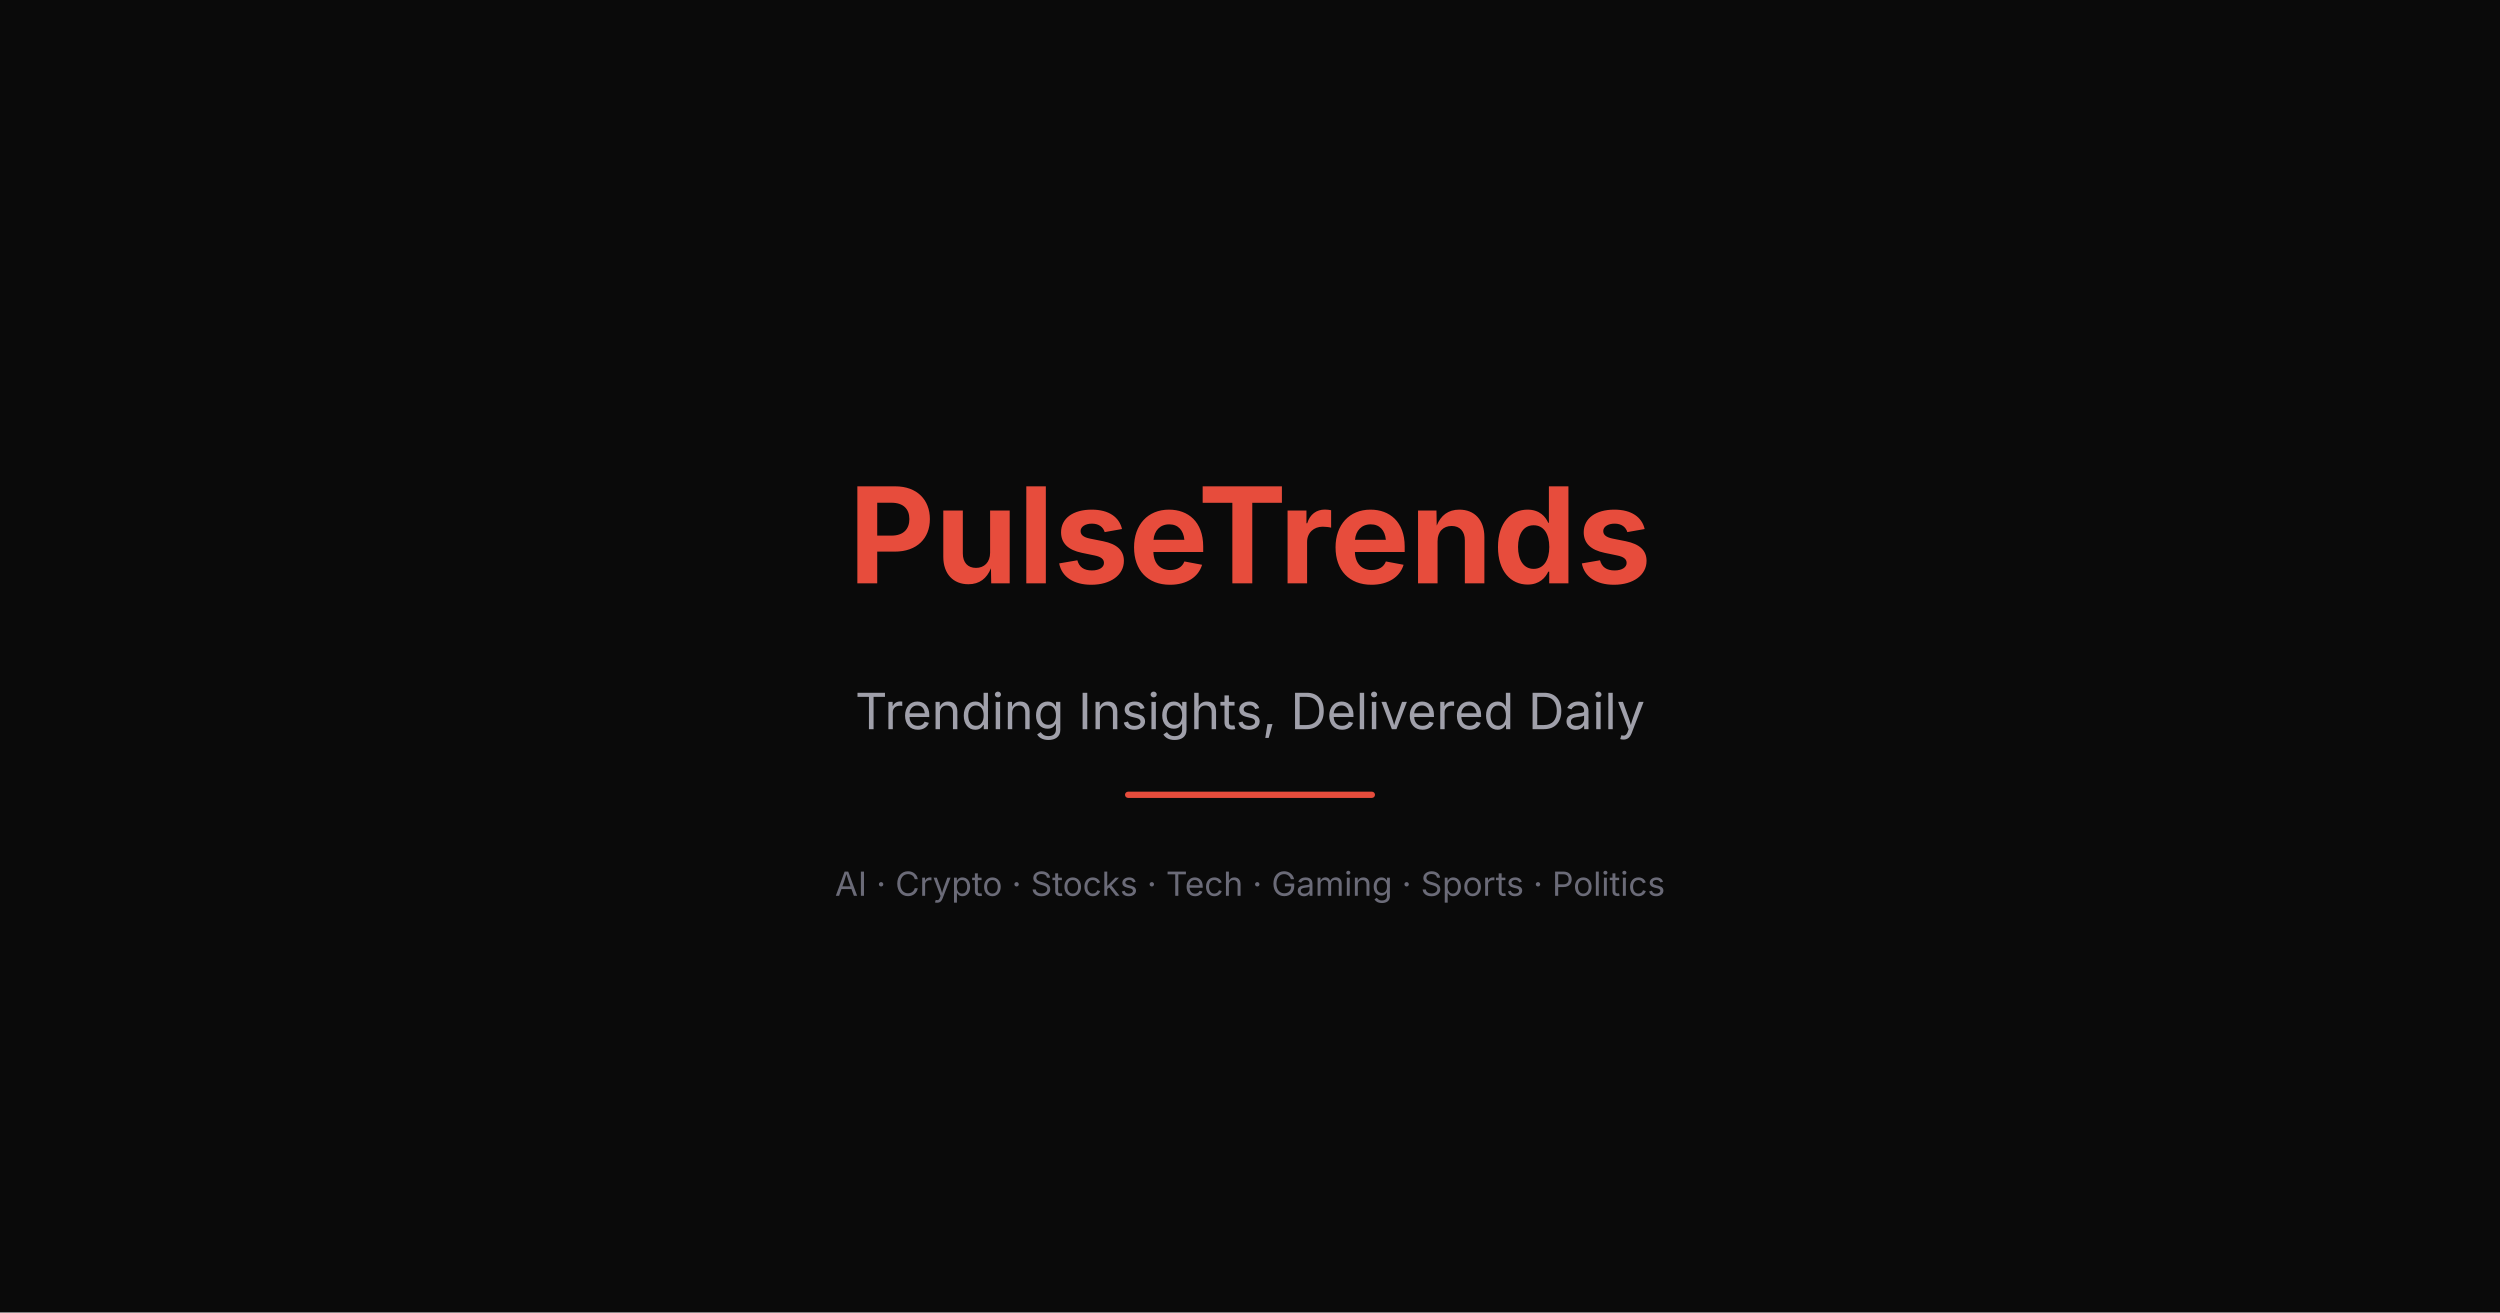
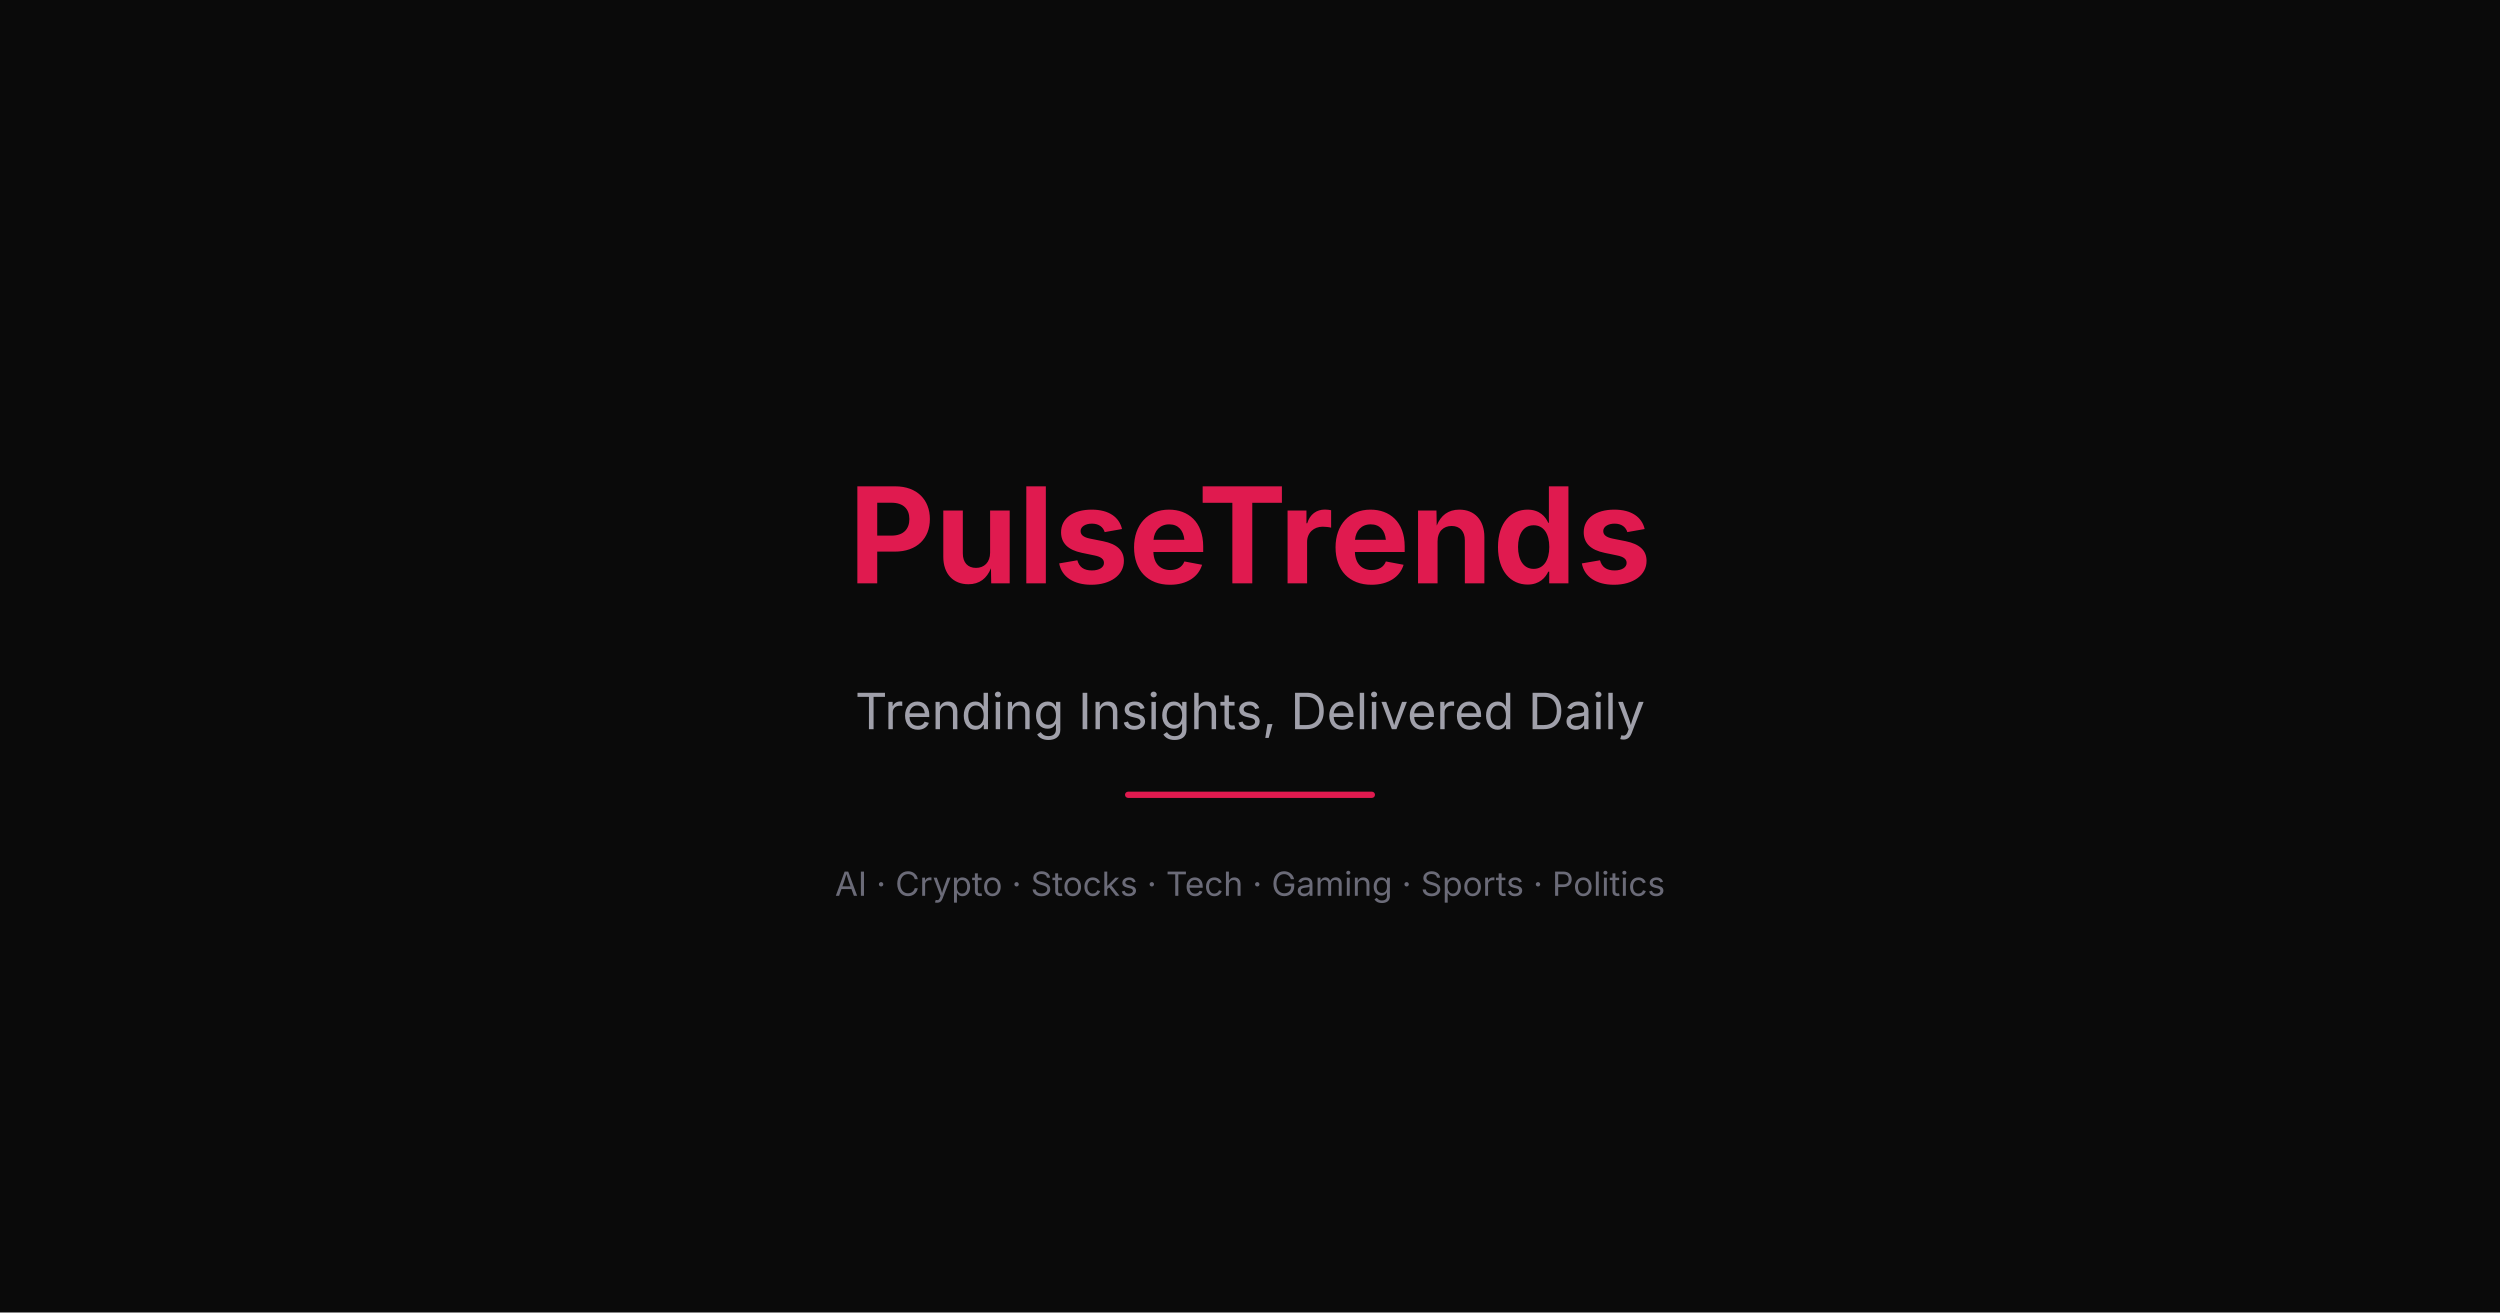
<svg xmlns="http://www.w3.org/2000/svg" width="1200" height="630" viewBox="0 0 1200 630">
  <rect width="1200" height="630" fill="#0a0a0a" />
-   <text x="600" y="280" font-family="Inter,Helvetica,sans-serif" font-size="64" font-weight="700" fill="#e74c3c" text-anchor="middle">PulseTrends</text>
+   <text x="600" y="280" font-family="Inter,Helvetica,sans-serif" font-size="64" font-weight="700" fill="#e01a4f" text-anchor="middle">PulseTrends</text>
  <text x="600" y="350" font-family="Inter,Helvetica,sans-serif" font-size="24" fill="#a0a0aa" text-anchor="middle">Trending Insights, Delivered Daily</text>
-   <rect x="540" y="380" width="120" height="3" rx="1.5" fill="#e74c3c" />
+   <rect x="540" y="380" width="120" height="3" rx="1.5" fill="#e01a4f" />
  <text x="600" y="430" font-family="Inter,Helvetica,sans-serif" font-size="16" fill="#6b6b78" text-anchor="middle">AI · Crypto · Stocks · Tech · Gaming · Sports · Politics</text>
</svg>
